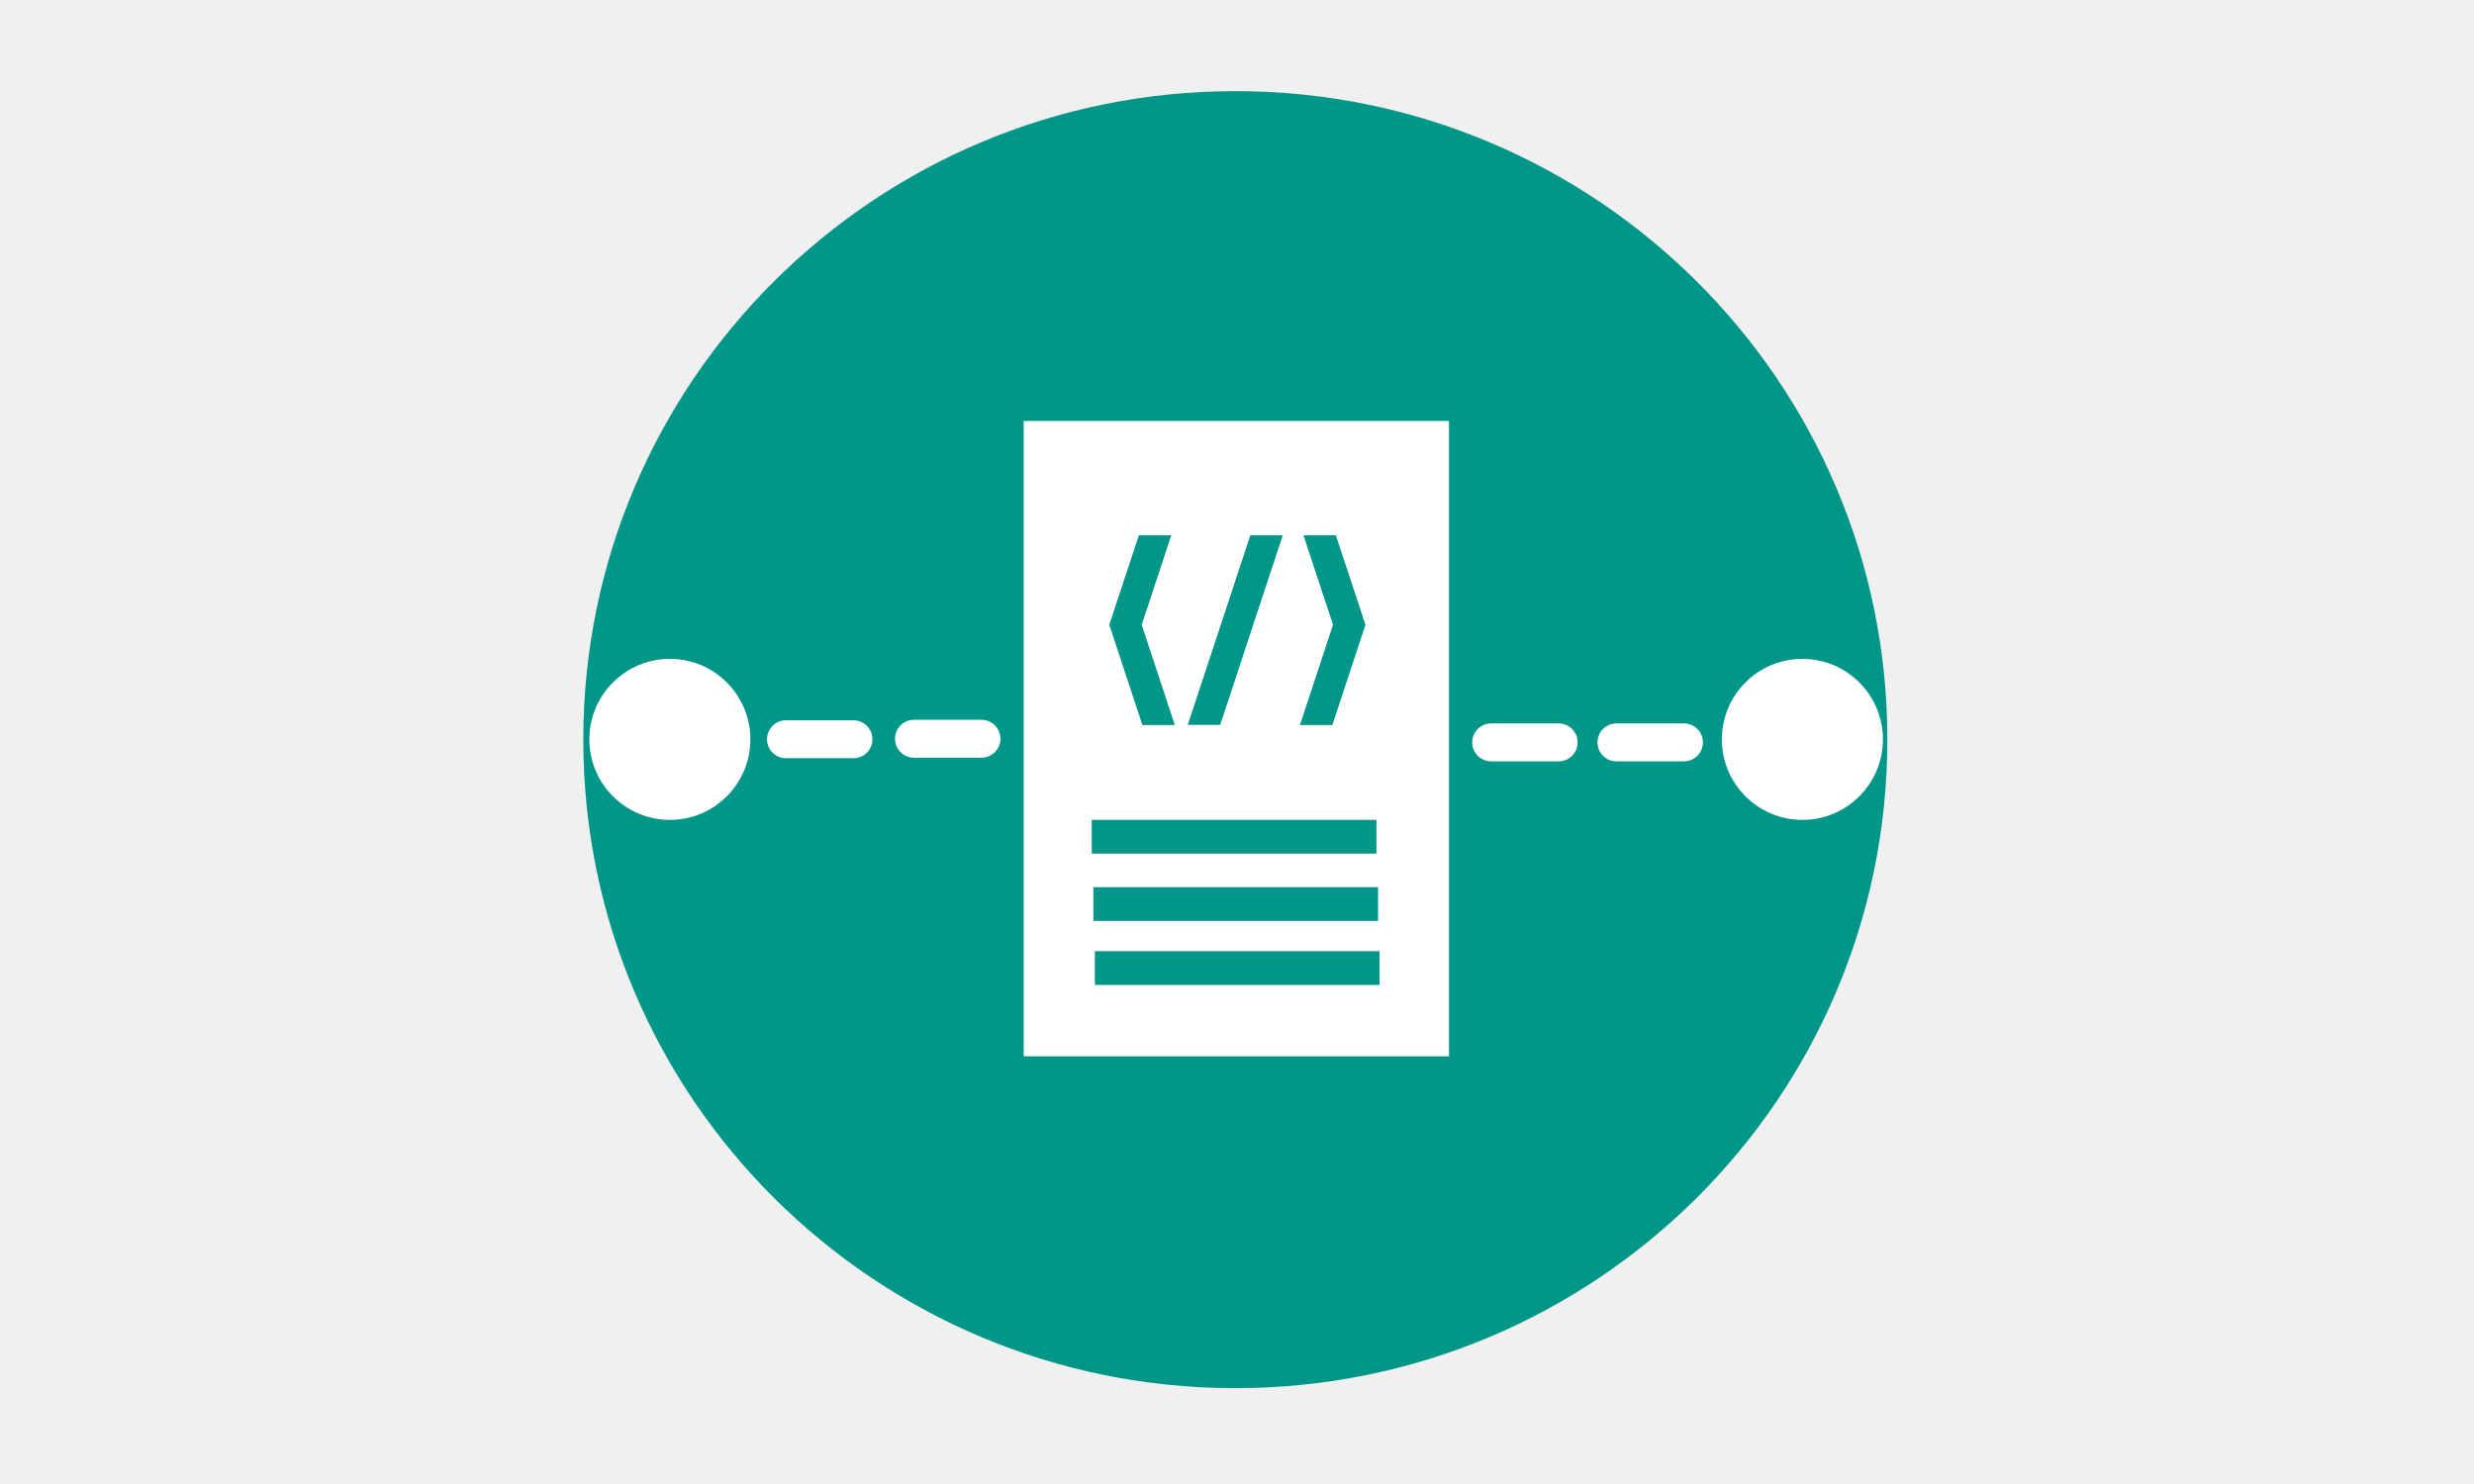
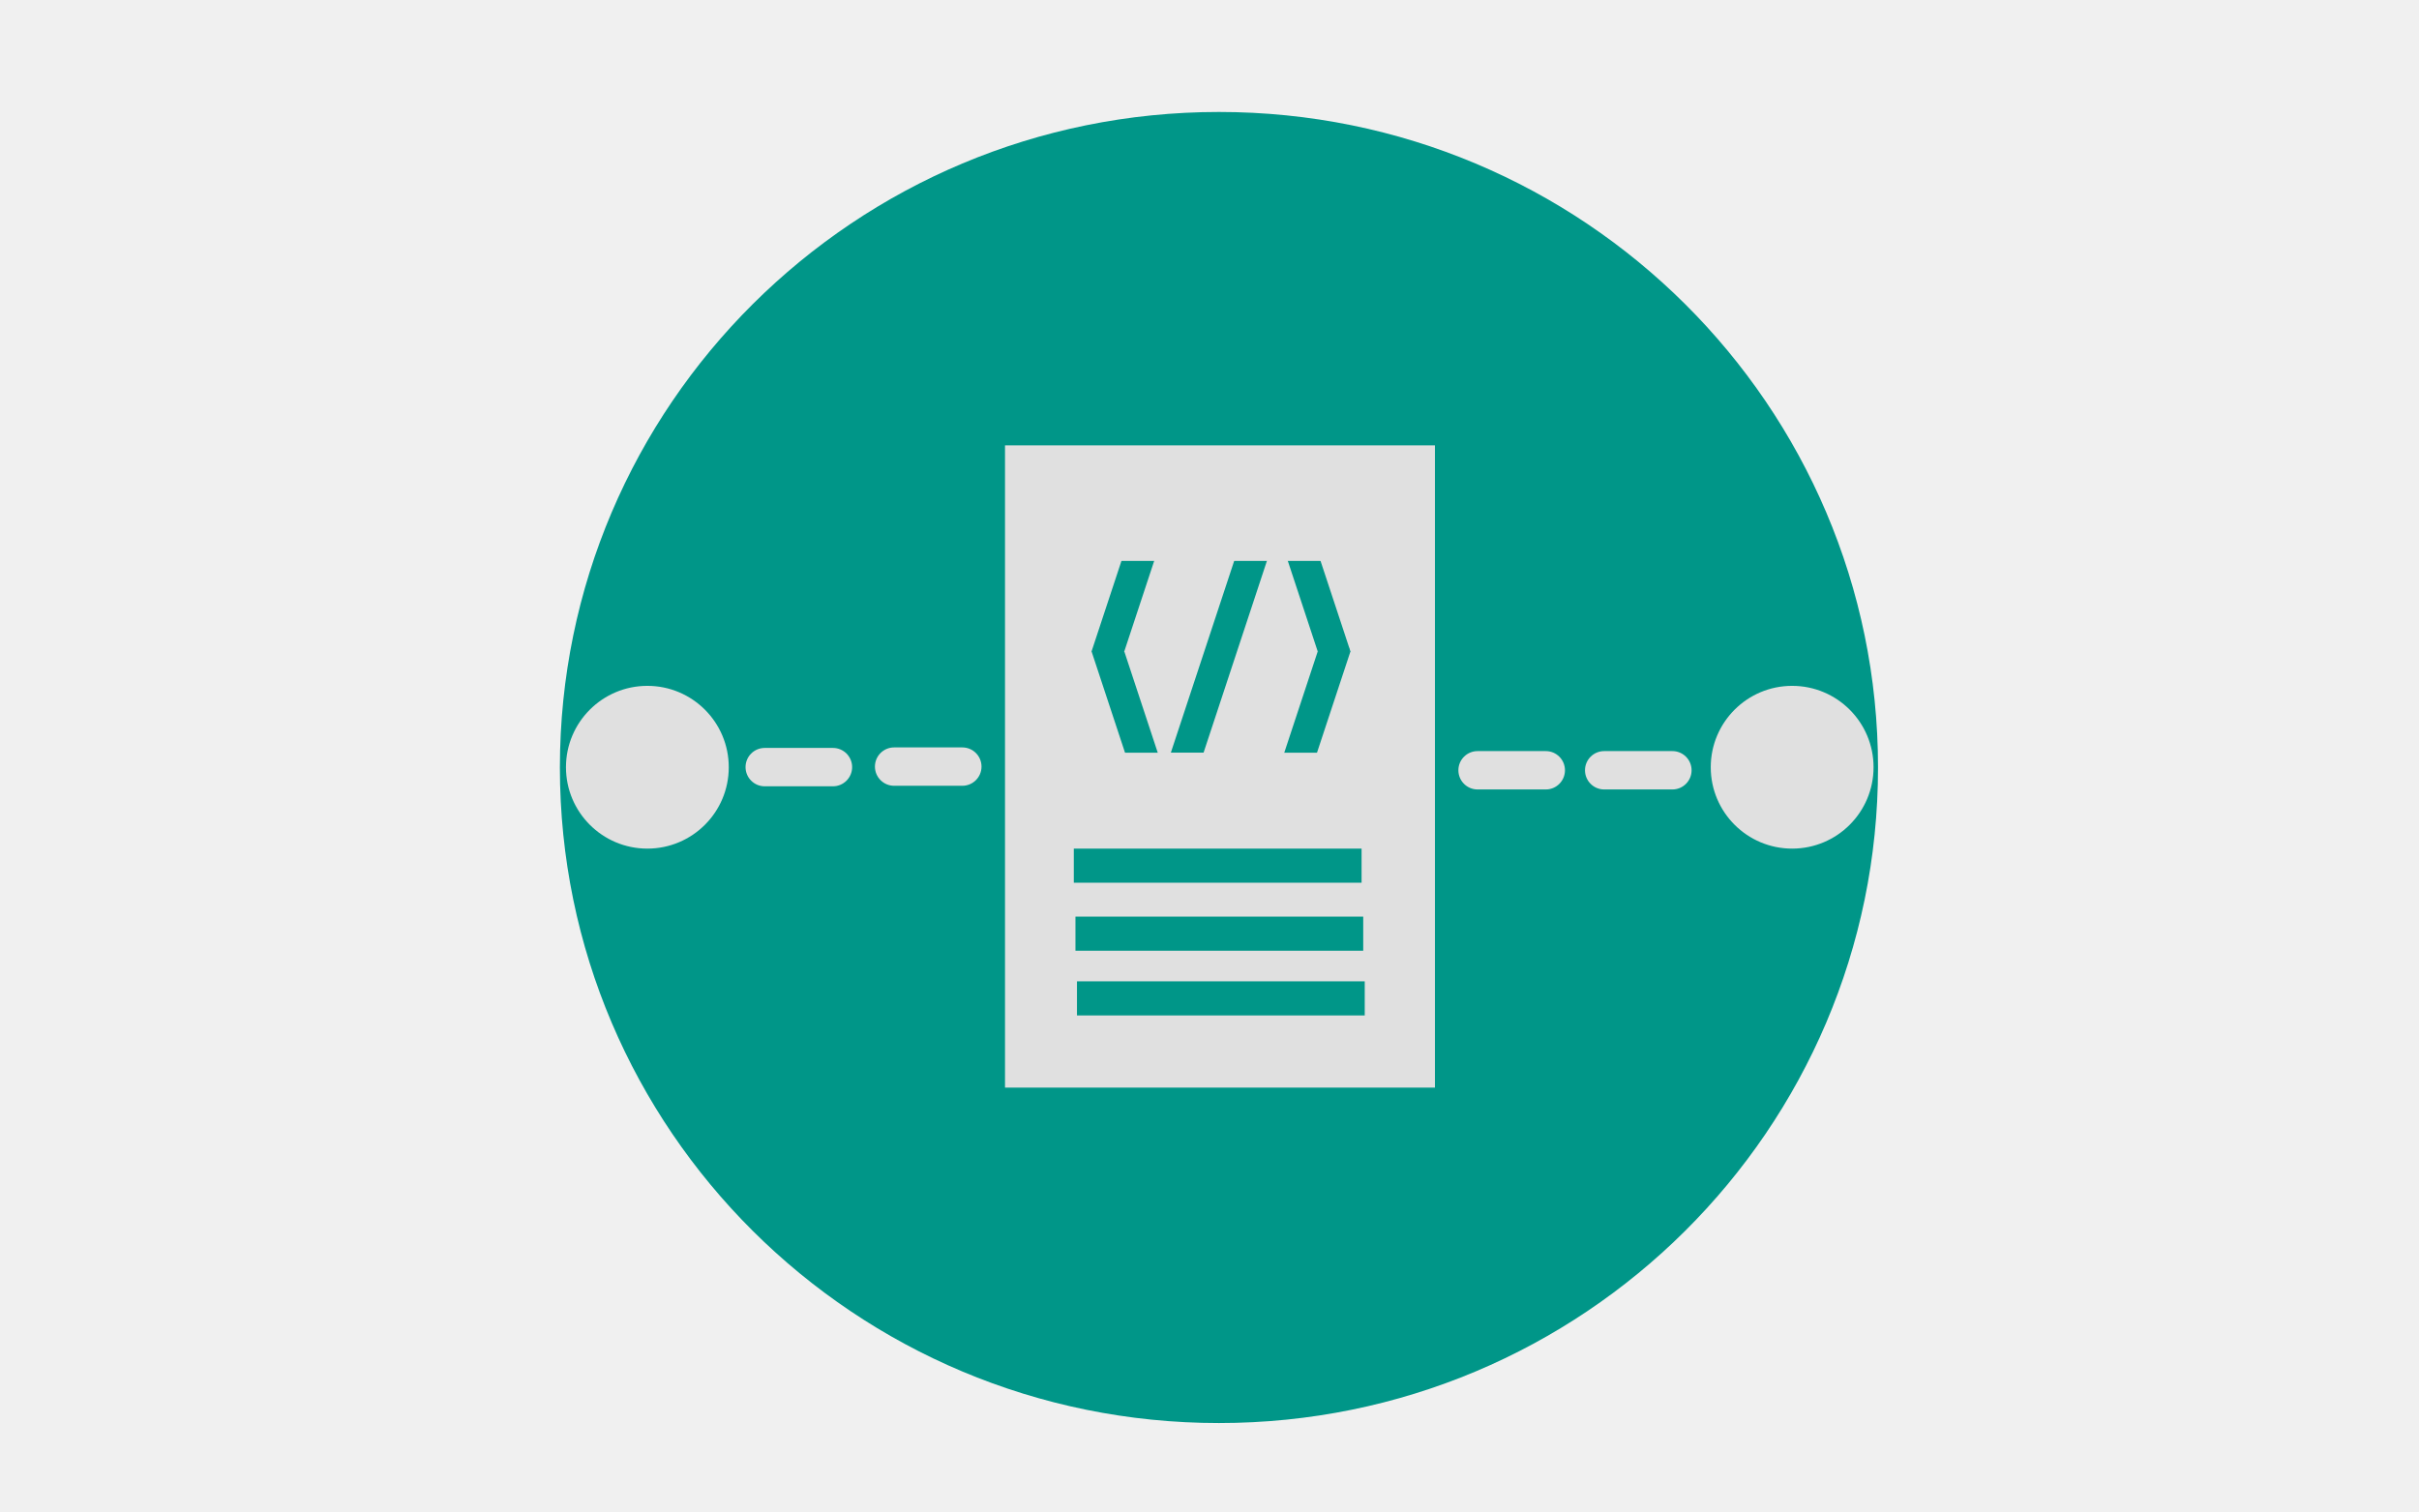
- <svg xmlns="http://www.w3.org/2000/svg" viewBox="0 0 500 300" height="300" width="500" version="1.1" id="svg2">
+ <svg xmlns="http://www.w3.org/2000/svg" viewBox="0 0 400 250" height="250" width="400" version="1.1" id="svg2">
  <defs id="defs6" />
-   <g id="g8214" transform="matrix(0.9041248,0,0,0.9041248,24.1749,15.11539)">
-     <ellipse ry="145" rx="145.746" cy="148.661" cx="249.4" id="path8281" style="opacity:1;fill:#009688;fill-opacity:1;stroke:none;stroke-width:4.5;stroke-miterlimit:4;stroke-dasharray:none;stroke-opacity:1" />
-     <circle r="18" cy="148.601" cx="123" id="path4161" style="opacity:1;fill:#ffffff;fill-opacity:1;stroke:none;stroke-width:15.2;stroke-miterlimit:4;stroke-dasharray:none;stroke-opacity:1" />
-     <circle r="18" cy="148.601" cx="376.158" id="path4161-9" style="opacity:1;fill:#ffffff;fill-opacity:1;stroke:none;stroke-width:15.2;stroke-miterlimit:4;stroke-dasharray:none;stroke-opacity:1" />
-     <rect ry="4.242" y="144.332" x="144.712" height="8.485" width="23.569" id="rect4178" style="opacity:1;fill:#ffffff;fill-opacity:1;stroke:none;stroke-width:15.2;stroke-miterlimit:4;stroke-dasharray:none;stroke-opacity:1" />
-     <rect ry="4.242" y="144.217" x="173.325" height="8.485" width="23.569" id="rect4178-4" style="opacity:1;fill:#ffffff;fill-opacity:1;stroke:none;stroke-width:15.2;stroke-miterlimit:4;stroke-dasharray:none;stroke-opacity:1" />
-     <rect ry="4.242" y="145.032" x="302.348" height="8.485" width="23.569" id="rect4178-6" style="opacity:1;fill:#ffffff;fill-opacity:1;stroke:none;stroke-width:15.2;stroke-miterlimit:4;stroke-dasharray:none;stroke-opacity:1" />
-     <rect ry="4.242" y="145.032" x="330.348" height="8.485" width="23.569" id="rect4178-2" style="opacity:1;fill:#ffffff;fill-opacity:1;stroke:none;stroke-width:15.2;stroke-miterlimit:4;stroke-dasharray:none;stroke-opacity:1" />
-     <rect y="77.405" x="202.088" height="142.058" width="95.078" id="rect8283" style="opacity:1;fill:#ffffff;fill-opacity:1;stroke:none;stroke-width:4.5;stroke-miterlimit:4;stroke-dasharray:none;stroke-opacity:1" />
-     <rect ry="0" y="166.601" x="217.304" height="7.542" width="63.636" id="rect4209" style="opacity:1;fill:#009688;fill-opacity:1;stroke:none;stroke-width:15.2;stroke-miterlimit:4;stroke-dasharray:none;stroke-opacity:1" />
-     <rect ry="0" y="181.645" x="217.668" height="7.542" width="63.636" id="rect4209-2" style="opacity:1;fill:#009688;fill-opacity:1;stroke:none;stroke-width:15.2;stroke-miterlimit:4;stroke-dasharray:none;stroke-opacity:1" />
-     <rect ry="0" y="195.958" x="218.004" height="7.542" width="63.636" id="rect4209-1" style="opacity:1;fill:#009688;fill-opacity:1;stroke:none;stroke-width:15.2;stroke-miterlimit:4;stroke-dasharray:none;stroke-opacity:1" />
-     <text transform="scale(0.9412897,1.062372)" id="text4246" y="136.853" x="253.252" style="font-style:normal;font-variant:normal;font-weight:bold;font-stretch:normal;font-size:56.919px;line-height:125%;font-family:'Open Sans';-inkscape-font-specification:'Open Sans Bold';letter-spacing:0px;word-spacing:0px;fill:#009688;fill-opacity:1;stroke:none;stroke-width:1px;stroke-linecap:butt;stroke-linejoin:miter;stroke-opacity:1" xml:space="preserve">
-       <tspan style="font-style:normal;font-variant:normal;font-weight:bold;font-stretch:normal;font-family:'Open Sans';-inkscape-font-specification:'Open Sans Bold';fill:#009688;fill-opacity:1" y="136.853" x="253.252" id="tspan4248">/</tspan>
-     </text>
-     <text id="text4250" y="120.877" x="11.313" style="font-style:normal;font-weight:normal;font-size:40px;line-height:125%;font-family:sans-serif;letter-spacing:0px;word-spacing:0px;fill:#000000;fill-opacity:1;stroke:none;stroke-width:1px;stroke-linecap:butt;stroke-linejoin:miter;stroke-opacity:1" xml:space="preserve">
-       <tspan y="120.877" x="11.313" id="tspan4252" />
-     </text>
-     <text transform="scale(-0.9412897,1.062372)" id="text4246-2-7" y="115.779" x="-296.253" style="font-style:normal;font-variant:normal;font-weight:bold;font-stretch:normal;font-size:56.919px;line-height:125%;font-family:'Open Sans';-inkscape-font-specification:'Open Sans Bold';letter-spacing:0px;word-spacing:0px;fill:#009688;fill-opacity:1;stroke:none;stroke-width:1px;stroke-linecap:butt;stroke-linejoin:miter;stroke-opacity:1" xml:space="preserve">
-       <tspan style="font-style:normal;font-variant:normal;font-weight:bold;font-stretch:normal;font-family:'Open Sans';-inkscape-font-specification:'Open Sans Bold';fill:#009688;fill-opacity:1" y="115.779" x="-296.253" id="tspan4248-9-2">/</tspan>
-     </text>
-     <text transform="scale(-0.9412897,-1.062372)" id="text4246-2-7-0" y="-115.713" x="-296.264" style="font-style:normal;font-variant:normal;font-weight:bold;font-stretch:normal;font-size:56.919px;line-height:125%;font-family:'Open Sans';-inkscape-font-specification:'Open Sans Bold';letter-spacing:0px;word-spacing:0px;fill:#009688;fill-opacity:1;stroke:none;stroke-width:1px;stroke-linecap:butt;stroke-linejoin:miter;stroke-opacity:1" xml:space="preserve">
-       <tspan style="font-style:normal;font-variant:normal;font-weight:bold;font-stretch:normal;font-family:'Open Sans';-inkscape-font-specification:'Open Sans Bold';fill:#009688;fill-opacity:1" y="-115.713" x="-296.264" id="tspan4248-9-2-9">/</tspan>
-     </text>
-     <text transform="scale(0.9412897,1.062372)" id="text4246-2-7-5" y="115.778" x="234.624" style="font-style:normal;font-variant:normal;font-weight:bold;font-stretch:normal;font-size:56.919px;line-height:125%;font-family:'Open Sans';-inkscape-font-specification:'Open Sans Bold';letter-spacing:0px;word-spacing:0px;fill:#009688;fill-opacity:1;stroke:none;stroke-width:1px;stroke-linecap:butt;stroke-linejoin:miter;stroke-opacity:1" xml:space="preserve">
-       <tspan style="font-style:normal;font-variant:normal;font-weight:bold;font-stretch:normal;font-family:'Open Sans';-inkscape-font-specification:'Open Sans Bold';fill:#009688;fill-opacity:1" y="115.778" x="234.624" id="tspan4248-9-2-96">/</tspan>
-     </text>
-     <rect y="78.003" x="213.533" height="24.962" width="74.949" id="rect8222" style="opacity:1;fill:#ffffff;fill-opacity:1;stroke:none;stroke-width:4.5;stroke-miterlimit:4;stroke-dasharray:none;stroke-opacity:1" />
-     <text transform="scale(0.9412897,-1.062372)" id="text4246-2-7-0-0" y="-115.712" x="234.613" style="font-style:normal;font-variant:normal;font-weight:bold;font-stretch:normal;font-size:56.919px;line-height:125%;font-family:'Open Sans';-inkscape-font-specification:'Open Sans Bold';letter-spacing:0px;word-spacing:0px;fill:#009688;fill-opacity:1;stroke:none;stroke-width:1px;stroke-linecap:butt;stroke-linejoin:miter;stroke-opacity:1" xml:space="preserve">
-       <tspan style="font-style:normal;font-variant:normal;font-weight:bold;font-stretch:normal;font-family:'Open Sans';-inkscape-font-specification:'Open Sans Bold';fill:#009688;fill-opacity:1" y="-115.712" x="234.613" id="tspan4248-9-2-9-5">/</tspan>
-     </text>
-     <rect y="145.389" x="212.355" height="20.976" width="74.949" id="rect8222-2" style="opacity:1;fill:#ffffff;fill-opacity:1;stroke:none;stroke-width:4.5;stroke-miterlimit:4;stroke-dasharray:none;stroke-opacity:1" />
-     <rect y="122.432" x="221.465" height="1.121" width="6.789" id="rect8285" style="opacity:1;fill:#009688;fill-opacity:1;stroke:none;stroke-width:4.5;stroke-miterlimit:4;stroke-dasharray:none;stroke-opacity:1" />
-     <rect y="122.202" x="271.394" height="1.121" width="6.789" id="rect8285-4" style="opacity:1;fill:#009688;fill-opacity:1;stroke:none;stroke-width:4.5;stroke-miterlimit:4;stroke-dasharray:none;stroke-opacity:1" />
-   </g>
+   <ellipse style="opacity:1;fill:#009688;fill-opacity:1;stroke:none;stroke-width:4.5;stroke-miterlimit:4;stroke-dasharray:none;stroke-opacity:1" id="path8281" cx="201.563" cy="126.943" rx="108.982" ry="108.424" />
+   <circle style="opacity:1;fill:#e0e0e0;fill-opacity:1;stroke:none;stroke-width:15.2;stroke-miterlimit:4;stroke-dasharray:none;stroke-opacity:1" id="path4161" cx="107.047" cy="126.898" r="13.46" />
+   <circle style="opacity:1;fill:#e0e0e0;fill-opacity:1;stroke:none;stroke-width:15.2;stroke-miterlimit:4;stroke-dasharray:none;stroke-opacity:1" id="path4161-9" cx="296.346" cy="126.898" r="13.46" />
+   <rect style="opacity:1;fill:#e0e0e0;fill-opacity:1;stroke:none;stroke-width:15.2;stroke-miterlimit:4;stroke-dasharray:none;stroke-opacity:1" id="rect4178" width="17.624" height="6.345" x="123.282" y="123.706" ry="3.172" />
+   <rect style="opacity:1;fill:#e0e0e0;fill-opacity:1;stroke:none;stroke-width:15.2;stroke-miterlimit:4;stroke-dasharray:none;stroke-opacity:1" id="rect4178-4" width="17.624" height="6.345" x="144.677" y="123.62" ry="3.172" />
+   <rect style="opacity:1;fill:#e0e0e0;fill-opacity:1;stroke:none;stroke-width:15.2;stroke-miterlimit:4;stroke-dasharray:none;stroke-opacity:1" id="rect4178-6" width="17.624" height="6.345" x="241.155" y="124.229" ry="3.172" />
+   <rect style="opacity:1;fill:#e0e0e0;fill-opacity:1;stroke:none;stroke-width:15.2;stroke-miterlimit:4;stroke-dasharray:none;stroke-opacity:1" id="rect4178-2" width="17.624" height="6.345" x="262.092" y="124.229" ry="3.172" />
+   <rect style="opacity:1;fill:#e0e0e0;fill-opacity:1;stroke:none;stroke-width:4.5;stroke-miterlimit:4;stroke-dasharray:none;stroke-opacity:1" id="rect8283" width="71.095" height="106.225" x="166.185" y="73.661" />
+   <rect style="opacity:1;fill:#009688;fill-opacity:1;stroke:none;stroke-width:15.2;stroke-miterlimit:4;stroke-dasharray:none;stroke-opacity:1" id="rect4209" width="47.584" height="5.64" x="177.563" y="140.358" ry="0" />
+   <rect style="opacity:1;fill:#009688;fill-opacity:1;stroke:none;stroke-width:15.2;stroke-miterlimit:4;stroke-dasharray:none;stroke-opacity:1" id="rect4209-2" width="47.584" height="5.64" x="177.835" y="151.607" ry="0" />
+   <rect style="opacity:1;fill:#009688;fill-opacity:1;stroke:none;stroke-width:15.2;stroke-miterlimit:4;stroke-dasharray:none;stroke-opacity:1" id="rect4209-1" width="47.584" height="5.64" x="178.086" y="162.31" ry="0" />
+   <text xml:space="preserve" style="font-style:normal;font-variant:normal;font-weight:bold;font-stretch:normal;font-size:42.562px;line-height:125%;font-family:'Open Sans';-inkscape-font-specification:'Open Sans Bold';letter-spacing:0px;word-spacing:0px;fill:#009688;fill-opacity:1;stroke:none;stroke-width:1px;stroke-linecap:butt;stroke-linejoin:miter;stroke-opacity:1" x="205.383" y="117.187" id="text4246" transform="scale(0.9412897,1.062372)">
+     <tspan id="tspan4248" x="205.383" y="117.187" style="font-style:normal;font-variant:normal;font-weight:bold;font-stretch:normal;font-family:'Open Sans';-inkscape-font-specification:'Open Sans Bold';fill:#009688;fill-opacity:1">/</tspan>
+   </text>
+   <text xml:space="preserve" style="font-style:normal;font-weight:normal;font-size:29.91px;line-height:125%;font-family:sans-serif;letter-spacing:0px;word-spacing:0px;fill:#000000;fill-opacity:1;stroke:none;stroke-width:1px;stroke-linecap:butt;stroke-linejoin:miter;stroke-opacity:1" x="23.532" y="106.168" id="text4250">
+     <tspan id="tspan4252" x="23.532" y="106.168" />
+   </text>
+   <text xml:space="preserve" style="font-style:normal;font-variant:normal;font-weight:bold;font-stretch:normal;font-size:42.562px;line-height:125%;font-family:'Open Sans';-inkscape-font-specification:'Open Sans Bold';letter-spacing:0px;word-spacing:0px;fill:#009688;fill-opacity:1;stroke:none;stroke-width:1px;stroke-linecap:butt;stroke-linejoin:miter;stroke-opacity:1" x="-237.537" y="101.429" id="text4246-2-7" transform="scale(-0.9412897,1.062372)">
+     <tspan id="tspan4248-9-2" x="-237.537" y="101.429" style="font-style:normal;font-variant:normal;font-weight:bold;font-stretch:normal;font-family:'Open Sans';-inkscape-font-specification:'Open Sans Bold';fill:#009688;fill-opacity:1">/</tspan>
+   </text>
+   <text xml:space="preserve" style="font-style:normal;font-variant:normal;font-weight:bold;font-stretch:normal;font-size:42.562px;line-height:125%;font-family:'Open Sans';-inkscape-font-specification:'Open Sans Bold';letter-spacing:0px;word-spacing:0px;fill:#009688;fill-opacity:1;stroke:none;stroke-width:1px;stroke-linecap:butt;stroke-linejoin:miter;stroke-opacity:1" x="-237.546" y="-101.379" id="text4246-2-7-0" transform="scale(-0.9412897,-1.062372)">
+     <tspan id="tspan4248-9-2-9" x="-237.546" y="-101.379" style="font-style:normal;font-variant:normal;font-weight:bold;font-stretch:normal;font-family:'Open Sans';-inkscape-font-specification:'Open Sans Bold';fill:#009688;fill-opacity:1">/</tspan>
+   </text>
+   <text xml:space="preserve" style="font-style:normal;font-variant:normal;font-weight:bold;font-stretch:normal;font-size:42.562px;line-height:125%;font-family:'Open Sans';-inkscape-font-specification:'Open Sans Bold';letter-spacing:0px;word-spacing:0px;fill:#009688;fill-opacity:1;stroke:none;stroke-width:1px;stroke-linecap:butt;stroke-linejoin:miter;stroke-opacity:1" x="191.454" y="101.428" id="text4246-2-7-5" transform="scale(0.9412897,1.062372)">
+     <tspan id="tspan4248-9-2-96" x="191.454" y="101.428" style="font-style:normal;font-variant:normal;font-weight:bold;font-stretch:normal;font-family:'Open Sans';-inkscape-font-specification:'Open Sans Bold';fill:#009688;fill-opacity:1">/</tspan>
+   </text>
+   <rect style="opacity:1;fill:#e0e0e0;fill-opacity:1;stroke:none;stroke-width:4.5;stroke-miterlimit:4;stroke-dasharray:none;stroke-opacity:1" id="rect8222" width="56.043" height="18.665" x="174.743" y="74.109" />
+   <text xml:space="preserve" style="font-style:normal;font-variant:normal;font-weight:bold;font-stretch:normal;font-size:42.562px;line-height:125%;font-family:'Open Sans';-inkscape-font-specification:'Open Sans Bold';letter-spacing:0px;word-spacing:0px;fill:#009688;fill-opacity:1;stroke:none;stroke-width:1px;stroke-linecap:butt;stroke-linejoin:miter;stroke-opacity:1" x="191.446" y="-101.379" id="text4246-2-7-0-0" transform="scale(0.9412897,-1.062372)">
+     <tspan id="tspan4248-9-2-9-5" x="191.446" y="-101.379" style="font-style:normal;font-variant:normal;font-weight:bold;font-stretch:normal;font-family:'Open Sans';-inkscape-font-specification:'Open Sans Bold';fill:#009688;fill-opacity:1">/</tspan>
+   </text>
+   <rect style="opacity:1;fill:#e0e0e0;fill-opacity:1;stroke:none;stroke-width:4.5;stroke-miterlimit:4;stroke-dasharray:none;stroke-opacity:1" id="rect8222-2" width="56.043" height="15.685" x="173.862" y="124.496" />
+   <rect style="opacity:1;fill:#009688;fill-opacity:1;stroke:none;stroke-width:4.5;stroke-miterlimit:4;stroke-dasharray:none;stroke-opacity:1" id="rect8285" width="5.076" height="0.838" x="180.674" y="107.33" />
+   <rect style="opacity:1;fill:#009688;fill-opacity:1;stroke:none;stroke-width:4.5;stroke-miterlimit:4;stroke-dasharray:none;stroke-opacity:1" id="rect8285-4" width="5.076" height="0.838" x="218.009" y="107.158" />
</svg>
